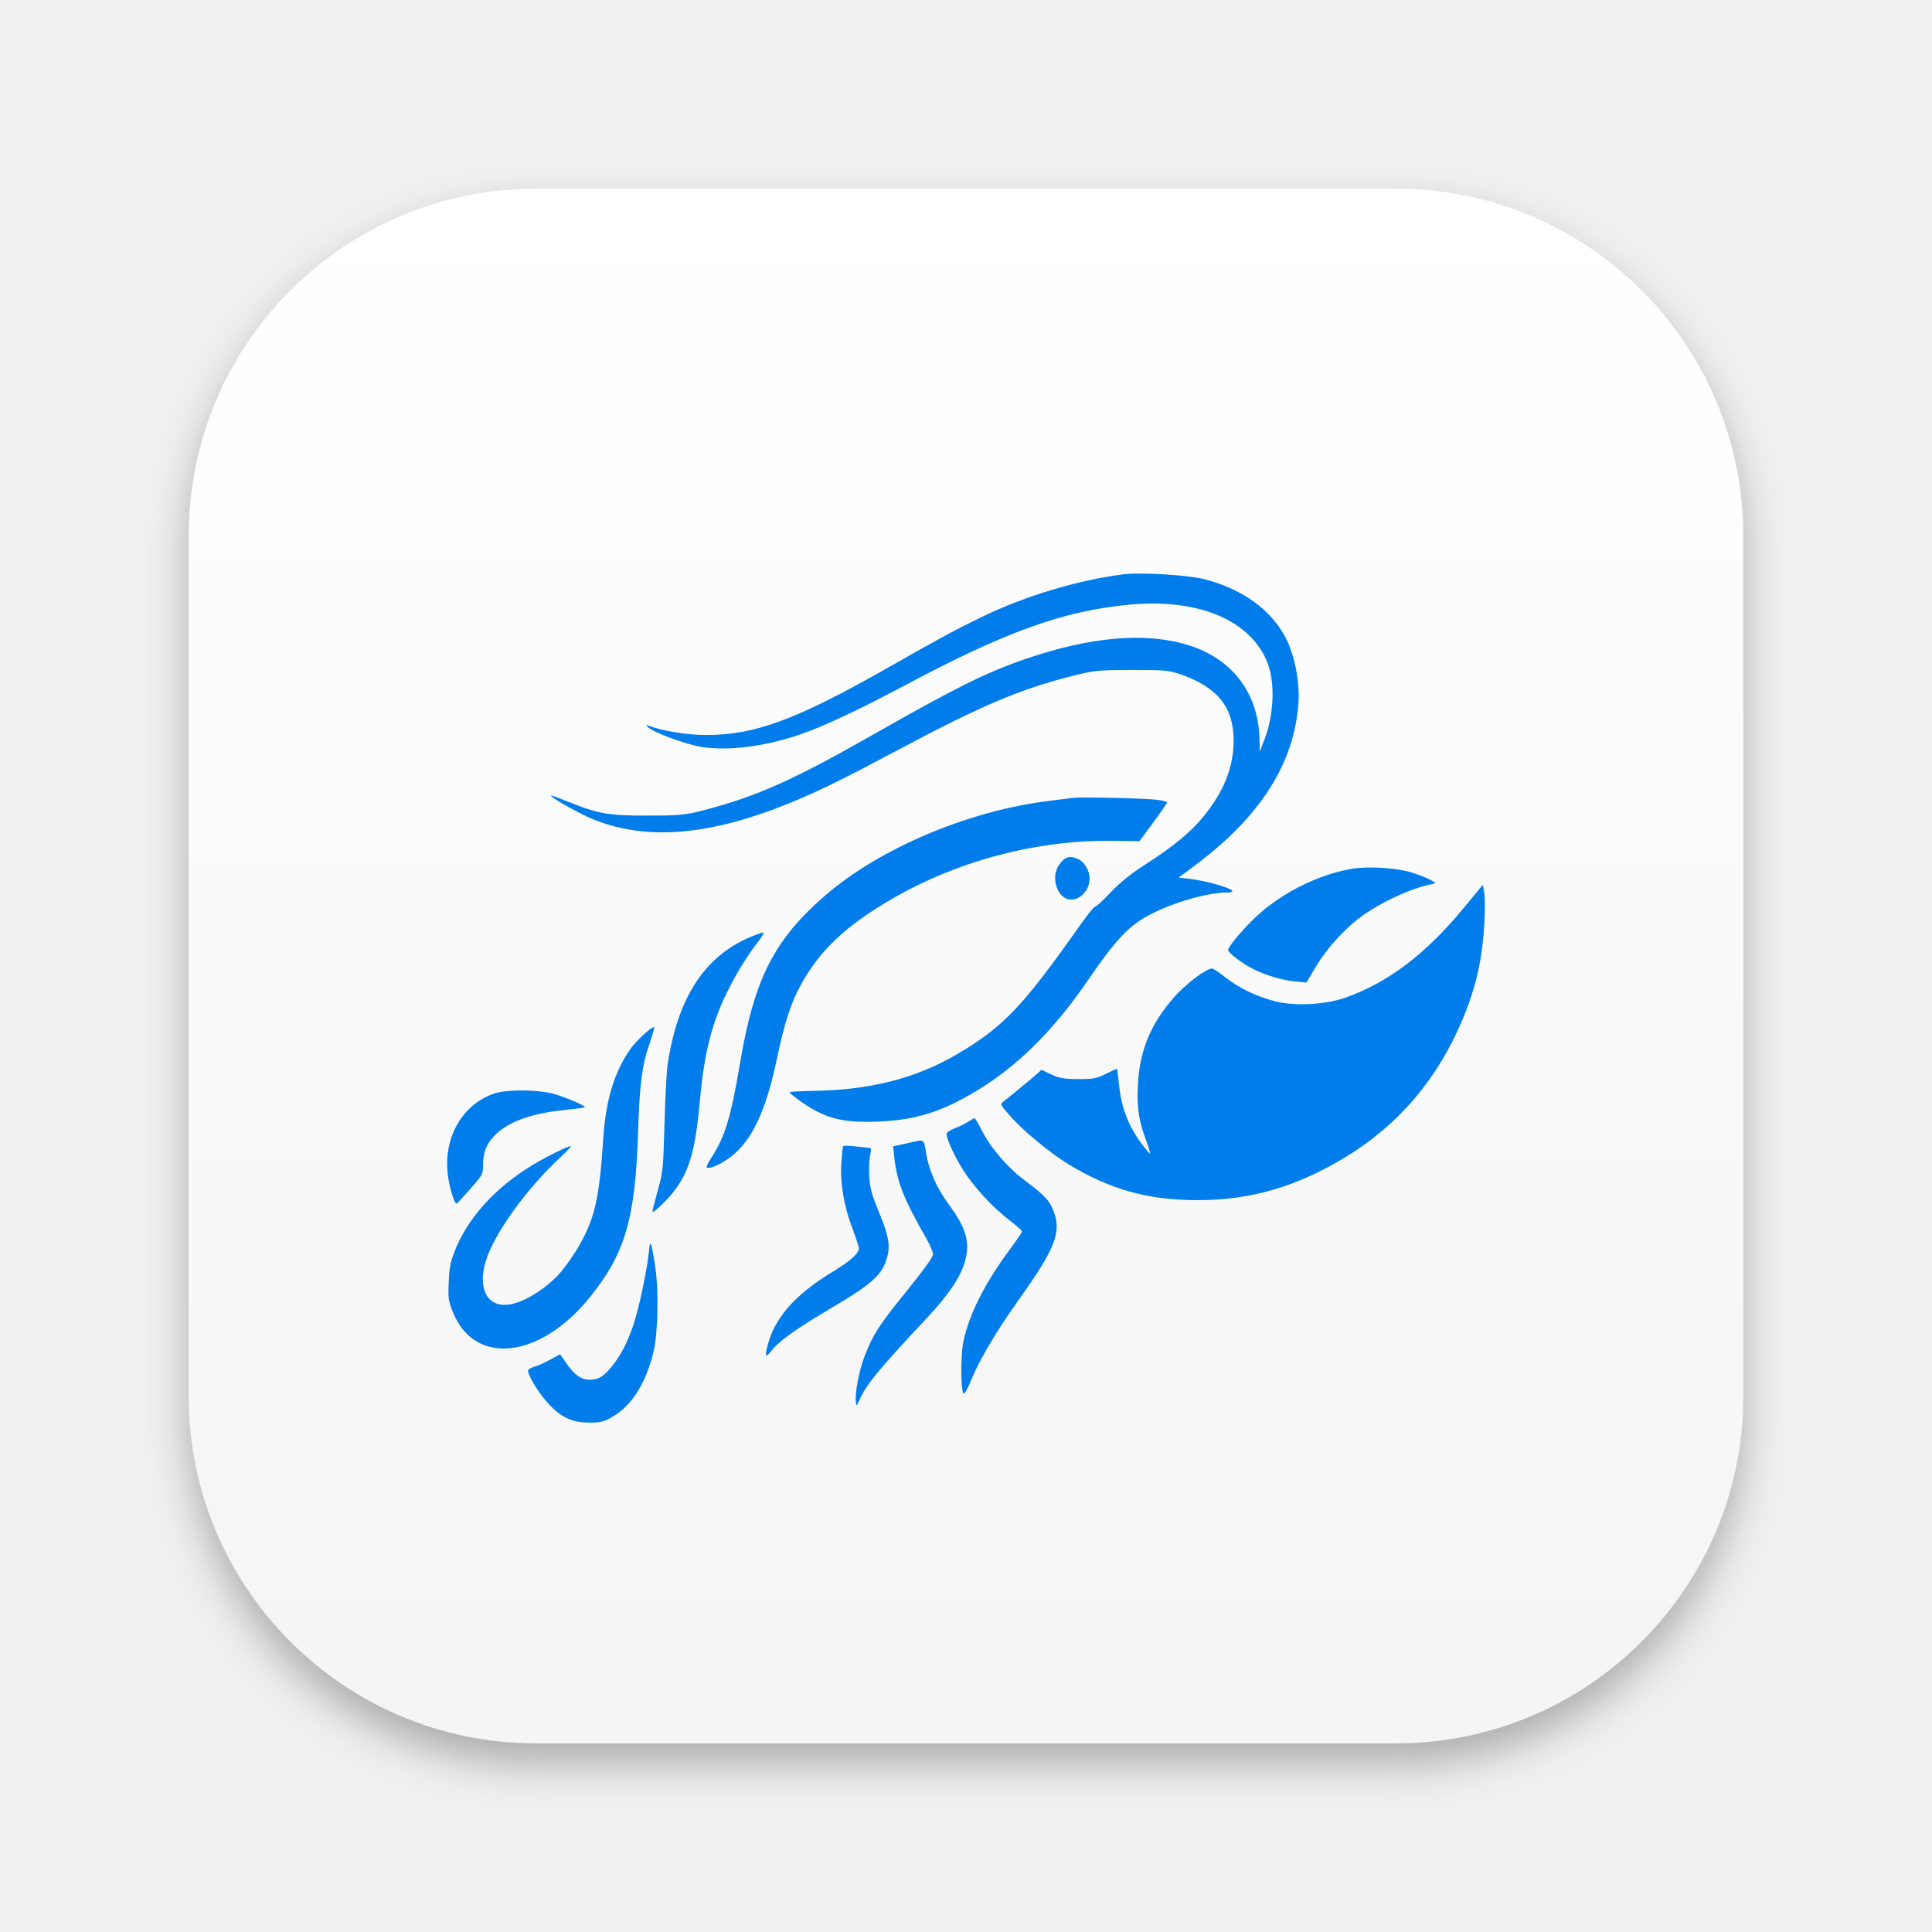
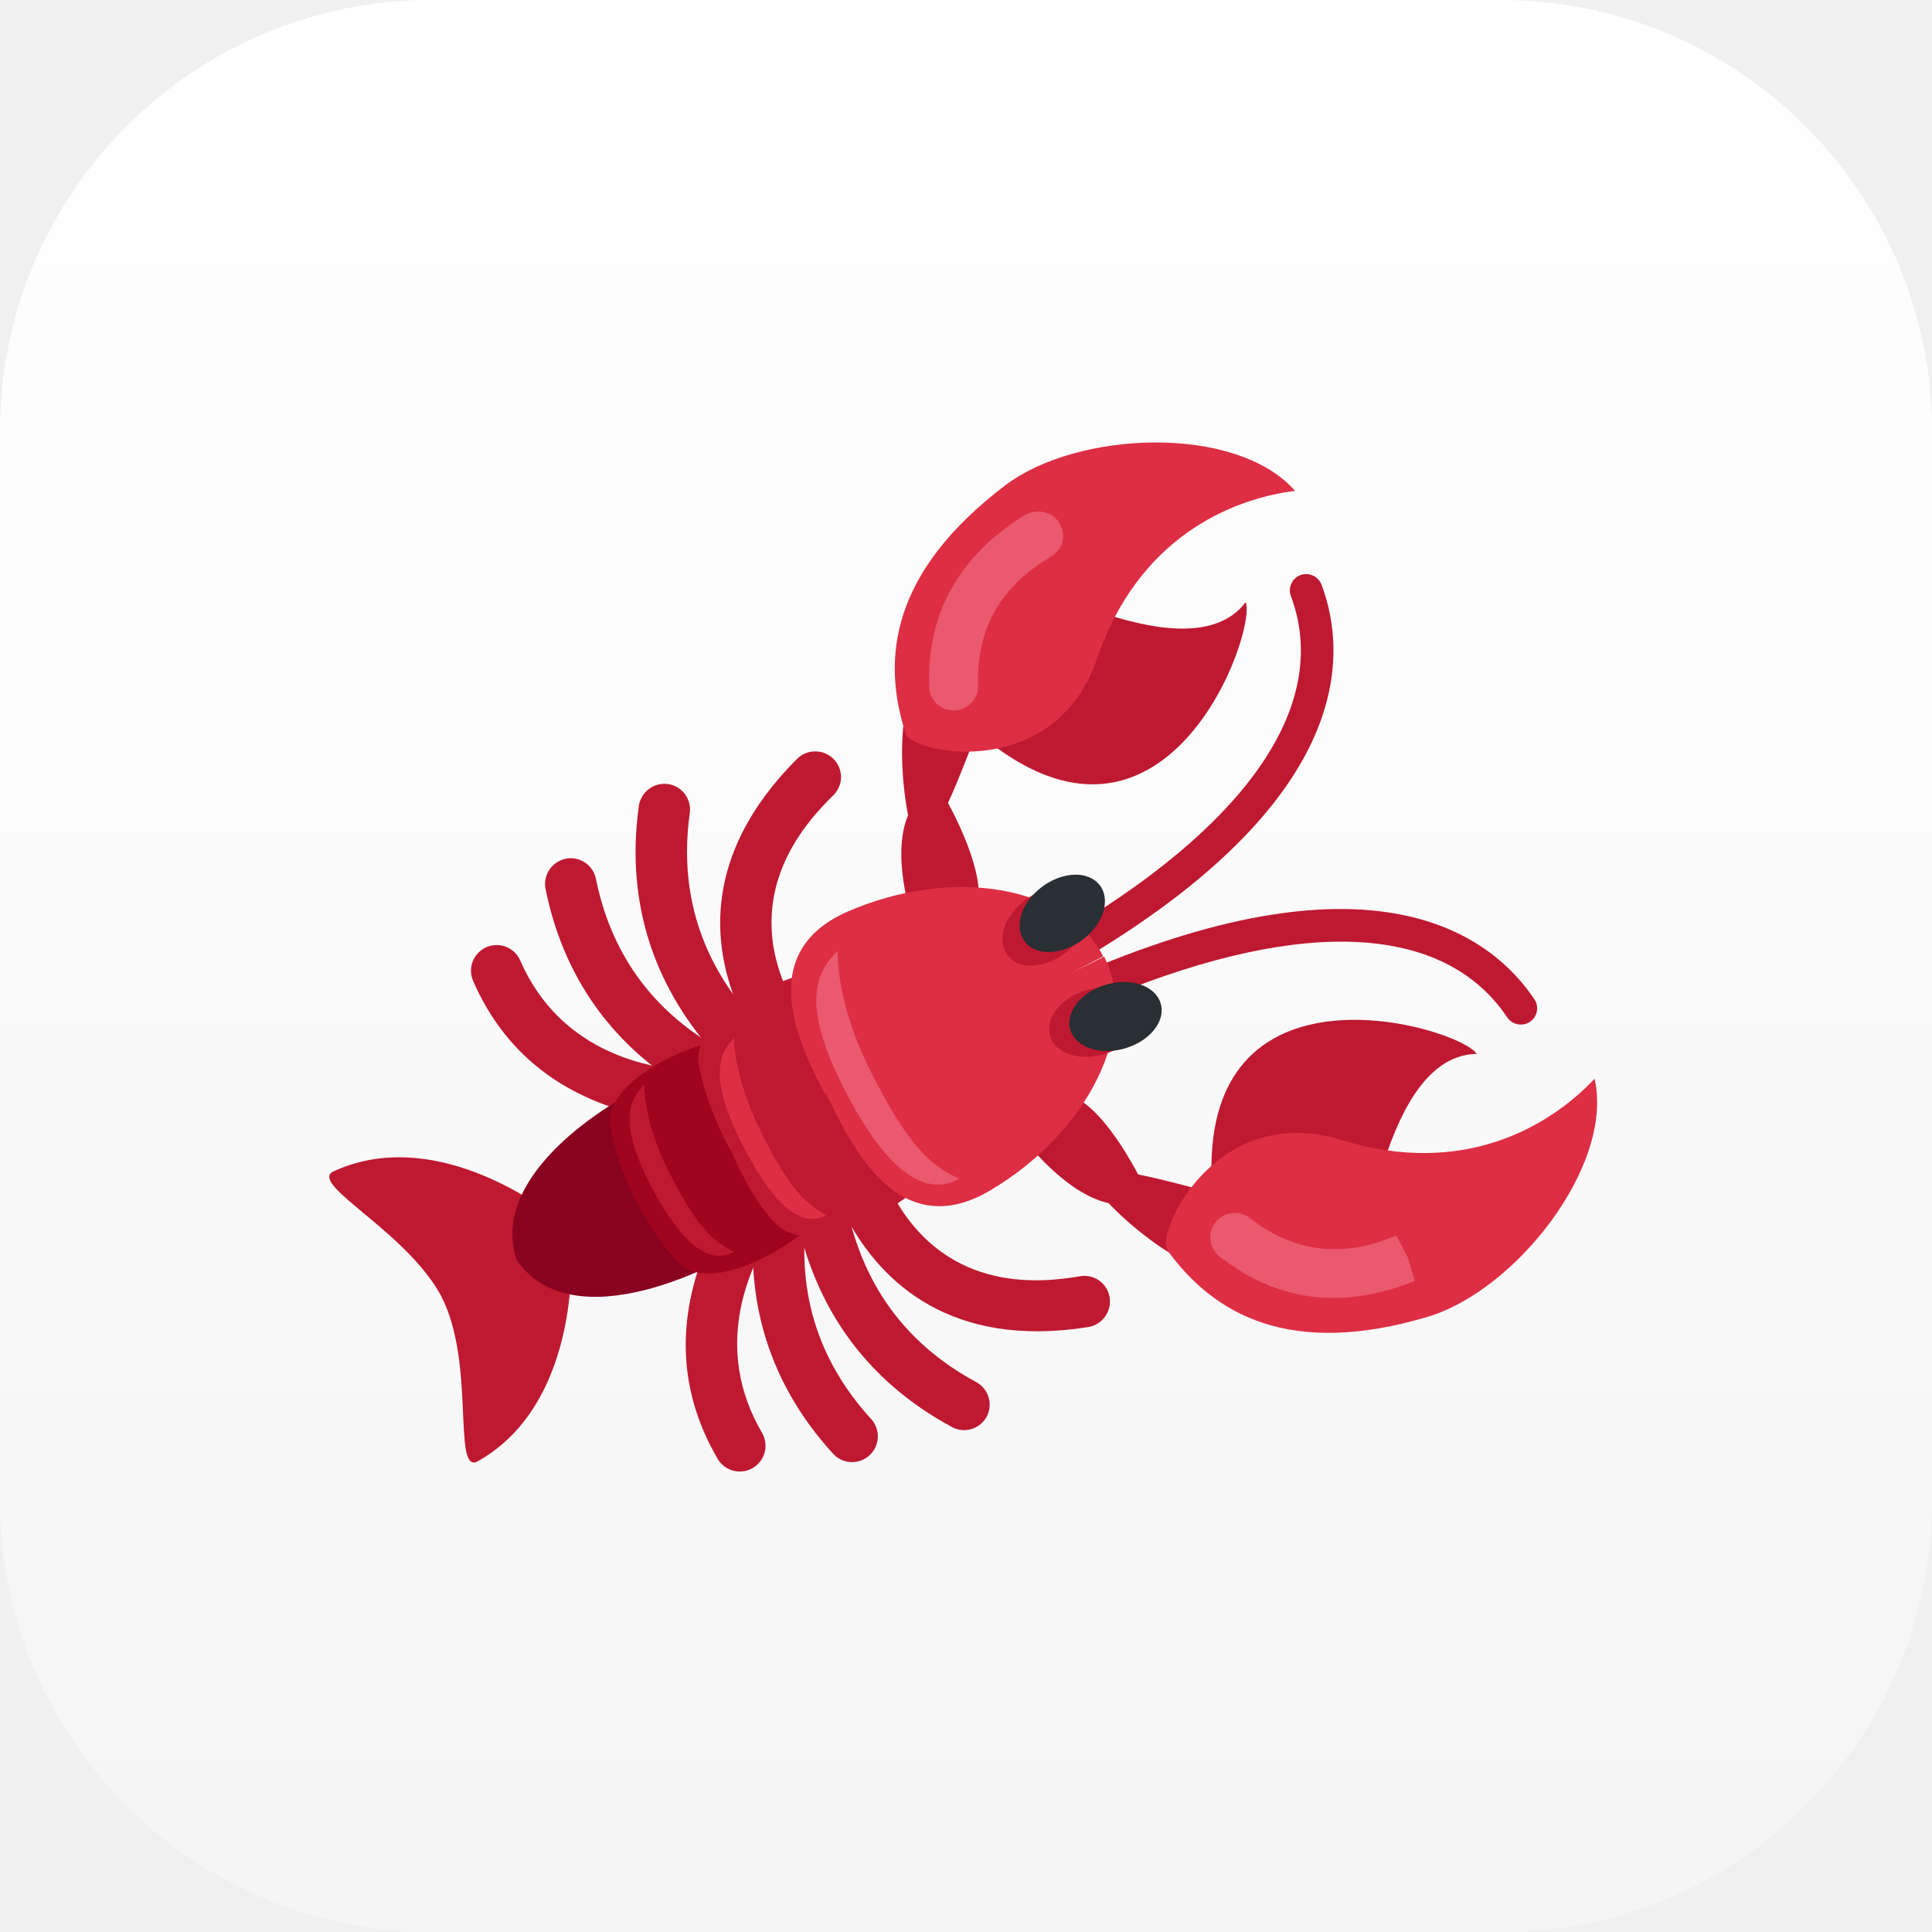
- <svg xmlns="http://www.w3.org/2000/svg" width="1024" height="1024" viewBox="0 0 1024 1024" fill="none">
-   <g filter="url(#filter0_d_159_34)">
-     <rect x="100" y="100" width="824" height="824" rx="184" fill="white" />
-     <rect x="100" y="100" width="824" height="824" rx="184" fill="url(#paint0_linear_159_34)" fill-opacity="0.41" />
+ <svg xmlns="http://www.w3.org/2000/svg" xmlns:xlink="http://www.w3.org/1999/xlink" width="824px" height="824px" viewBox="0 0 824 824" version="1.1">
+   <defs>
+     <linearGradient x1="50%" y1="0%" x2="50%" y2="100%" id="linearGradient-1">
+       <stop stop-color="#000000" stop-opacity="0" offset="0%" />
+       <stop stop-color="#000000" stop-opacity="0.1" offset="100%" />
+     </linearGradient>
+     <rect id="path-2" x="0" y="0" width="550" height="450" />
+   </defs>
+   <g id="页面-1" stroke="none" stroke-width="1" fill="none" fill-rule="evenodd">
+     <g id="icon">
+       <g id="编组" fill-rule="nonzero">
+         <rect id="矩形" fill="#FFFFFF" x="0" y="0" width="824" height="824" rx="184" />
+         <rect id="矩形" fill-opacity="0.41" fill="url(#linearGradient-1)" x="0" y="0" width="824" height="824" rx="184" />
+       </g>
+       <g id="icon-plain" transform="translate(137, 187)">
+         <mask id="mask-3" fill="white">
+           <use xlink:href="#path-2" />
+         </mask>
+         <g id="path-1" />
+         <g id="编组" mask="url(#mask-3)" fill-rule="nonzero">
+           <g transform="translate(299.5209, 261.0386) rotate(29) translate(-299.5209, -261.0386)translate(66.4059, -6.5518)">
+             <path d="M121.567,313.228 L120.824,312.729 C96.962,295.475 71.95,262.905 88.334,205.69 C89.996,199.862 96.054,196.467 101.897,198.09 C104.688,198.869 107.053,200.726 108.47,203.253 C109.886,205.779 110.237,208.764 109.444,211.55 L109.398,211.7 C105.543,225.172 93.803,266.165 133.678,294.999 C138.382,298.465 139.537,305.008 136.305,309.873 C133.073,314.738 126.589,316.214 121.567,313.228 L121.567,313.228 Z M16.039,336.585 C19.624,335.158 23.695,335.722 26.757,338.07 C60.315,363.736 94.605,351.332 105.868,347.271 C111.553,345.211 117.833,348.146 119.895,353.827 C121.962,359.512 118.85,365.662 113.334,367.844 C75.631,381.477 42.015,377.323 13.426,355.451 C10.297,353.054 8.698,349.161 9.239,345.258 C9.779,341.356 12.376,338.043 16.039,336.585 L16.039,336.585 Z" id="形状" fill="#BE1931" />
+             <path d="M103.629,326.561 C108.969,329.114 113.555,330.94 116.957,332.252 L119.337,333.188 C122.972,334.652 127.106,334.049 130.181,331.606 C133.257,329.163 134.806,325.251 134.245,321.343 C133.684,317.436 131.1,314.127 127.464,312.663 L124.91,311.656 C110.467,305.977 76.6,292.711 59.36,247.597 C57.008,242.183 50.85,239.593 45.381,241.718 C39.912,243.842 37.068,249.93 38.926,255.536 C55.18,298.062 84.251,317.276 103.629,326.561 L103.629,326.561 Z" id="路径" fill="#BE1931" />
+             <path d="M105.49,351.089 C111.355,351.718 122.447,352.091 122.447,352.091 C128.484,352.348 133.585,347.639 133.841,341.573 C134.097,335.508 129.411,330.382 123.374,330.125 L120.627,330.02 C105.177,329.496 68.932,328.296 37.869,291.678 C33.892,287.305 27.182,286.885 22.695,290.728 C18.208,294.571 17.558,301.295 21.225,305.934 C50.492,340.432 84.197,348.795 105.49,351.089 L105.49,351.089 Z" id="路径" fill="#BE1931" />
+             <path d="M202.236,366.86 L202.967,367.36 C227.888,383.066 267.439,394.094 314.381,357.425 C319.176,353.692 320.058,346.775 316.354,341.953 C314.589,339.648 311.979,338.144 309.104,337.775 C306.229,337.406 303.327,338.202 301.039,339.987 L300.923,340.103 C289.878,348.735 256.255,375.004 214.615,348.77 C209.643,345.686 203.131,347.062 199.823,351.896 C196.515,356.73 197.577,363.317 202.236,366.86 L202.236,366.86 Z M219.999,473.656 C219.979,469.797 217.94,466.232 214.627,464.268 C178.278,442.699 176.967,406.193 176.526,394.199 C176.426,391.289 175.176,388.538 173.052,386.552 C170.928,384.566 168.104,383.509 165.202,383.612 C159.157,383.845 154.621,389.022 154.644,394.978 C156.094,435.114 172.511,464.791 203.477,483.161 C206.871,485.17 211.079,485.196 214.497,483.23 C217.915,481.263 220.016,477.607 219.999,473.656 Z" id="形状" fill="#BE1931" />
+             <path d="M195.144,389.338 C191.592,386.073 188.172,382.67 184.89,379.137 L183.144,377.288 C180.431,374.475 179.436,370.439 180.533,366.701 C181.631,362.962 184.654,360.088 188.465,359.162 C192.276,358.236 196.295,359.399 199.008,362.212 L200.893,364.199 C211.542,375.428 236.472,401.792 284.527,401.053 C290.36,401.274 295,405.984 295.093,411.777 C295.186,417.571 290.699,422.425 284.877,422.83 C239.591,423.547 210.96,403.791 195.144,389.327 L195.144,389.338 Z" id="路径" fill="#BE1931" />
+             <path d="M172.234,395.893 C169.439,390.668 164.932,380.484 164.932,380.484 C162.424,374.959 164.872,368.449 170.4,365.942 C175.928,363.435 182.442,365.882 184.951,371.406 L186.069,373.92 C192.369,388.119 207.101,421.416 252.728,436.65 C258.316,438.693 261.264,444.809 259.378,450.45 C257.493,456.09 251.459,459.207 245.764,457.483 C202.768,443.121 182.342,414.864 172.234,395.905 L172.234,395.893 Z" id="路径" fill="#BE1931" />
+             <path d="M174.167,87.705 C188.904,84.573 220.038,77.341 223.292,54.411 C233.636,62.703 253.276,178.341 151.935,158.835 C140.65,148.879 174.156,87.717 174.156,87.717 L174.167,87.705 Z M93.164,426.621 C82.24,424.758 27.235,418.551 0.423,455.77 C-4.923,465.435 41.645,462.617 67.945,480.411 L94.849,440.479 L93.164,426.621 Z" id="形状" fill="#BE1931" />
+             <path d="M106.477,437.113 C112.293,446.572 138.629,495.319 114.201,534.107 C107.256,542.682 93.361,497.614 67.037,479.848 L93.007,440.72 L106.477,437.113 Z M117.505,136.835 C107.896,154.379 129.335,193.4 150.354,213.271 C157.822,208.734 152.157,176.88 149.935,158.416 C148.702,148.097 156.682,130.959 135,126.131 C113.317,121.291 117.505,136.835 117.505,136.835 Z" id="形状" fill="#BE1931" />
+             <path d="M152.065,189.789 C144.356,184.71 128.344,203.531 161.15,238.424 C193.956,273.306 186.496,240.43 186.745,227.373 C187.03,210.662 152.065,189.8 152.065,189.8 L152.065,189.789 Z" id="路径" fill="#BE1931" />
+             <path d="M104.888,351.917 C95.166,361.809 56.22,422.805 87.786,450.917 L141.665,370.368 L104.888,351.917 L104.888,351.917 Z" id="路径" fill="#89021F" />
+             <path d="M390.329,233.295 C387.692,218.414 382.712,186.739 402.867,175.144 C391.231,168.618 275.902,193.627 332.324,280.574 C345.871,287.356 390.329,233.295 390.329,233.295 L390.329,233.295 Z" id="路径" fill="#BE1931" />
+             <path d="M365.002,303.482 C352.376,318.911 308.359,313.633 282.192,301.603 C283.605,293.006 315.124,286.371 332.997,281.533 C342.982,278.83 355.84,265.06 368.373,283.308 C380.918,301.556 365.002,303.494 365.002,303.494 L365.002,303.482 Z" id="路径" fill="#BE1931" />
+             <path d="M305.048,292.53 C312.697,297.53 300.918,318.633 255.918,302.28 C210.918,285.916 244.621,280.495 256.812,275.495 C272.428,269.097 305.06,292.541 305.06,292.541 L305.048,292.53 Z" id="路径" fill="#BE1931" />
+             <path d="M451.997,160.04 C477.286,188.341 466.353,255.387 438.973,283.338 C396.234,326.964 358.984,326.895 327.797,312.232 C319.574,305.734 316.794,246.373 370.198,235.228 C423.602,224.083 445.082,187.071 451.997,160.04 L451.997,160.04 Z" id="路径" fill="#DD2E44" />
+             <path d="M228.951,219.329 C225.923,217.294 224.981,213.29 226.787,210.133 C270.761,133.072 275.053,73.636 238.88,42.762 C236.985,41.143 236.105,38.642 236.57,36.203 C237.036,33.764 238.777,31.757 241.137,30.938 C243.498,30.118 246.119,30.611 248.014,32.231 C272.234,52.887 303.249,104.358 238.974,216.996 C237.062,220.336 232.788,221.51 229.419,219.62 L228.951,219.329 L228.951,219.329 Z M245.418,230.36 L244.95,230.035 C243.495,228.885 242.562,227.207 242.355,225.373 C242.149,223.539 242.687,221.698 243.85,220.258 C325.025,118.953 384.716,128.265 413.077,142.837 C414.731,143.679 415.978,145.142 416.543,146.901 C417.107,148.66 416.941,150.57 416.082,152.207 C414.301,155.619 410.072,156.954 406.633,155.191 C364.262,133.42 310.348,159.603 254.809,228.92 C252.538,231.762 248.446,232.389 245.418,230.36 L245.418,230.36 Z" id="形状" fill="#BE1931" />
+             <path d="M157.503,347.433 C149.83,359.037 132.193,386.199 120.305,404.201 C113.755,399.686 103.47,392.328 94.881,381.601 C81.322,364.64 112.174,327.582 123.982,322.201 L157.503,347.433 Z" id="路径" fill="#A0041E" />
+             <path d="M187.237,303.191 C178.499,315.996 158.423,345.951 144.883,365.812 C137.27,360.714 125.299,352.44 115.261,340.435 C99.402,321.442 134.623,280.653 148.21,274.812 L187.237,303.203 L187.237,303.191 Z" id="路径" fill="#BE1931" />
+             <path d="M243.37,216.013 C226.547,241.111 178.139,320.286 172.905,328.096 C156.847,317.185 109.365,290.583 138.808,252.127 C168.24,213.681 215.27,196.919 243.381,216.013 L243.37,216.013 Z" id="路径" fill="#DD2E44" />
+             <path d="M170.64,396.249 C165.085,409.156 125.57,469.662 87.319,450.482 L139.413,368.507 L170.64,396.249 Z" id="路径" fill="#89021F" />
+             <path d="M155.794,346.597 C147.976,358.09 128.022,383.634 115.91,401.459 C122.585,405.915 134.849,413.866 148.035,417.94 C168.887,424.375 191.42,381.748 191.91,368.681 L155.794,346.609 L155.794,346.597 Z" id="路径" fill="#A0041E" />
+             <path d="M184.029,303.095 C175.262,315.94 154.435,342.918 140.85,362.842 C148.488,367.945 160.96,378.585 176.014,383.304 C199.823,390.79 224.972,343.06 225.372,328.367 L184.029,303.095 Z" id="路径" fill="#BE1931" />
+             <path d="M243.769,215.877 C226.873,240.896 172.606,316.012 167.351,323.798 C183.478,334.675 225.106,368.421 249.629,326.68 C274.164,284.938 271.989,234.911 243.769,215.877 Z M218.699,2.684 C183.083,-10.099 125.06,25.019 109.374,60.706 C84.886,116.415 98.828,150.766 124.002,174.077 C133.095,179.225 189.083,159.644 179.525,106.212 C169.955,52.769 196.234,19.15 218.699,2.672 L218.699,2.684 Z" id="形状" fill="#DD2E44" />
+             <path d="M223.692,198.647 C216.464,195.425 207.082,201.087 202.589,211.221 C198.095,221.354 200.202,232.13 207.442,235.352 C214.566,238.527 223.948,232.877 228.441,222.743 C232.923,212.598 230.828,201.823 223.692,198.647 Z M243.806,232.375 C236.124,240.348 234.401,251.182 240.081,256.704 C245.68,262.144 256.436,260.078 264.13,252.116 C271.813,244.143 273.547,233.297 267.936,227.857 C262.256,222.335 251.5,224.413 243.806,232.375 L243.806,232.375 Z" id="形状" fill="#BE1931" />
+             <path d="M227.451,190.198 C220.166,186.995 210.711,192.612 206.183,202.696 C201.666,212.77 203.778,223.47 211.074,226.684 C218.254,229.841 227.709,224.212 232.237,214.139 C236.765,204.066 234.642,193.354 227.451,190.198 Z M250.173,226.081 C242.431,234.007 240.695,244.788 246.419,250.277 C252.074,255.685 262.901,253.631 270.655,245.705 C278.398,237.79 280.146,227.021 274.491,221.601 C268.767,216.112 257.927,218.178 250.173,226.092 L250.173,226.081 Z" id="形状" fill="#292F33" />
+             <path d="M143.203,268.777 C139.876,280.681 139.32,295.47 173.833,318.767 C197.927,335.04 224.56,346.735 235.732,328.642 C221.651,330.125 208.323,325.837 181.355,307.64 C152.59,288.214 143.203,268.777 143.203,268.777 Z" id="路径" fill="#EA596E" />
+             <path d="M122.508,322.752 C120.409,331.355 120.455,342.18 147.04,360.368 C165.586,373.051 185.909,382.497 193.694,369.58 C183.198,370.211 173.083,366.657 152.323,352.443 C130.178,337.27 122.508,322.752 122.508,322.752 Z" id="路径" fill="#DD2E44" />
+             <path d="M98.744,358.786 C96.465,367.222 96.219,377.754 121.606,394.74 C139.325,406.593 158.844,415.237 166.78,402.468 C156.542,403.36 146.794,400.151 126.959,386.884 C105.804,372.725 98.744,358.786 98.744,358.786 L98.744,358.786 Z" id="路径" fill="#BE1931" />
+             <path d="M125.865,154.761 C124.603,153.909 123.545,152.789 122.767,151.482 C106.709,124.81 106.709,96.65 122.767,67.816 C125.562,62.782 132.165,60.515 137.207,63.305 C142.272,66.107 144.345,72.002 141.562,77.036 L141.038,77.966 C136.031,86.965 122.721,110.87 140.689,140.727 C143.169,144.927 142.416,150.281 138.872,153.636 C135.328,156.991 129.933,157.457 125.865,154.761 L125.865,154.761 Z M344.79,302.303 C340.695,299.574 339.062,294.362 340.868,289.79 C342.674,285.217 347.431,282.521 352.289,283.317 C386.758,288.781 403.969,267.528 410.444,259.517 L419.224,265.296 L426.723,272.655 C405.937,298.292 379.794,308.826 349.005,303.931 C347.495,303.712 346.054,303.156 344.79,302.303 L344.79,302.303 Z" id="形状" fill="#EA596E" />
+           </g>
+         </g>
+       </g>
+     </g>
  </g>
-   <path fill-rule="evenodd" clip-rule="evenodd" d="M343.869 663.994C344.41 658.75 344.631 658.176 345.283 660.313C345.709 661.705 346.675 667.17 347.432 672.459C349.133 684.352 348.666 706.564 346.521 715.863C342.718 732.344 335.165 744.64 325.195 750.574C319.973 753.681 318.607 754.034 311.939 753.997C302.719 753.947 296.746 750.958 289.676 742.859C284.462 736.886 279.16 727.727 279.981 726.114C280.266 725.555 281.773 724.766 283.329 724.361C284.886 723.955 288.571 722.307 291.518 720.698L296.878 717.771L300.147 722.509C304.477 728.781 308.027 731.276 312.632 731.281C317.322 731.286 320.12 729.532 324.719 723.698C329.284 717.908 332.457 711.703 335.698 702.234C338.527 693.967 342.877 673.611 343.869 663.994ZM483.175 605.427C489.885 603.885 489.679 603.742 490.765 610.663C492.253 620.154 496.224 629.272 502.737 638.157C512.025 650.826 514.183 658.104 511.6 668.051C509.463 676.278 503.081 685.93 491.802 697.994C465.023 726.633 459.247 733.657 455.458 742.192C454.032 745.401 453.941 745.448 453.645 743.117C453.038 738.35 455.396 726.01 458.33 718.594C462.952 706.913 465.899 702.368 480.719 684.064C489.388 673.358 494.532 666.204 494.532 664.857C494.532 663.676 493.08 660.162 491.307 657.047C478.782 635.065 475.431 626.574 473.953 613.075L473.354 607.61L476.299 606.97C477.919 606.618 481.012 605.923 483.175 605.427ZM516.53 592.697C516.855 592.672 518.526 595.451 520.243 598.874C525.003 608.366 534.056 618.897 543.459 625.884C553.499 633.343 556.287 636.326 558.402 641.861C562.76 653.261 559.344 661.795 539.051 690.202C528.581 704.86 519.178 720.712 515.124 730.54C512.555 736.772 511.054 739.395 510.585 738.477C509.142 735.648 509.153 718.152 510.604 711.13C513.582 696.719 521.893 680.248 535.41 661.968C538.854 657.312 541.68 653.142 541.691 652.7C541.703 652.26 538.86 649.699 535.377 647.01C527.14 640.65 519.539 632.782 512.973 623.823C507.503 616.358 501.059 603.046 501.794 600.727C502.025 599.998 503.926 598.782 506.018 598.026C508.11 597.27 511.198 595.771 512.88 594.697C514.562 593.622 516.204 592.723 516.53 592.697ZM446.853 607.591C447.063 607.179 450.113 607.191 453.629 607.617C457.144 608.044 460.48 608.423 461.043 608.459C461.802 608.508 461.832 609.546 461.157 612.493C460.658 614.677 460.474 619.795 460.749 623.869C461.168 630.066 462.042 633.198 466.096 643.017C471.665 656.506 472.252 661.728 469.086 669.652C466.266 676.708 460.083 681.827 440.364 693.432C422.352 704.033 412.898 710.784 408.978 715.849C406.067 719.609 405.399 719.282 406.46 714.617C410.009 699.006 420.909 686.398 441.752 673.797C450.474 668.524 455.217 664.265 455.217 661.706C455.217 660.793 453.628 655.865 451.685 650.758C447.259 639.118 445.202 626.727 445.935 616.105C446.229 611.835 446.642 608.005 446.853 607.591ZM334.258 555.811C337.405 551.378 345.974 543.578 346.714 544.473C346.916 544.717 345.889 548.395 344.434 552.645C340.208 564.977 339.03 573.994 338.168 600.625C336.702 645.881 331.351 664.241 312.927 687.225C286.536 720.148 251.762 724.218 240.187 695.74C237.621 689.423 237.475 688.445 237.82 679.704C238.124 671.999 238.674 669.139 241.013 663.085C247.647 645.912 262.384 629.573 281.99 617.653C288.93 613.432 300.927 607.467 302.475 607.466C303.015 607.466 300.892 609.817 297.758 612.692C279.338 629.582 261.593 654.203 257.356 668.748C252.888 684.086 259.02 693.876 271.394 691.165C278.912 689.518 289.558 682.718 296.401 675.19C299.632 671.636 304.628 664.47 307.503 659.263C315.457 644.86 317.686 634.642 319.769 603.039C321.092 582.96 325.742 567.804 334.258 555.811ZM404.451 494.252C405.121 494.24 403.727 496.731 401.352 499.786C392.015 511.801 382.734 529.251 378.334 543.071C374.594 554.817 372.487 566.392 370.896 583.908C368.545 609.818 365.301 620.995 357.057 631.594C353.392 636.306 347.026 642.39 345.761 642.39C345.606 642.39 346.828 637.509 348.477 631.542C351.425 620.87 351.485 620.29 352.195 595.567C352.592 581.747 353.33 567.677 353.836 564.301C359.128 528.948 373.252 507.096 397.516 496.719C400.66 495.375 403.781 494.265 404.451 494.252ZM262.352 579.469C268.604 577.43 284.255 577.449 292.475 579.505C298.626 581.044 310.63 586.114 309.981 586.9C309.826 587.085 304.705 587.758 298.6 588.395C280.918 590.239 268.743 594.822 261.744 602.265C257.684 606.584 256.017 611.043 256.017 617.585C256.017 622.32 255.795 622.734 249.348 630.055C245.679 634.219 242.414 637.756 242.091 637.912C241.09 638.394 238.724 631.322 237.628 624.576C234.285 603.992 244.542 585.278 262.352 579.469ZM786.636 472.877C787.037 475.017 787.12 481.705 786.82 487.739C785.825 507.763 782.594 522.441 775.312 540.004C762.271 571.455 741.492 596 713.391 613.148C687.364 629.029 662.762 636.176 634.369 636.101C608.24 636.033 588.273 630.449 566.297 617.066C556.678 611.207 542.306 599.342 535.596 591.718C530.326 585.732 530.039 585.177 531.614 584.03C533.874 582.382 546.418 572.028 549.538 569.234L552.014 567.017L557.129 569.459C561.299 571.451 563.937 571.907 571.417 571.932C579.432 571.959 581.303 571.604 586.228 569.116C589.324 567.551 591.953 566.383 592.072 566.52C592.187 566.658 592.694 570.81 593.197 575.743C594.329 586.814 598.186 596.873 604.671 605.663C607.16 609.037 609.349 611.611 609.536 611.386C609.721 611.158 608.744 607.922 607.362 604.194C603.584 593.993 602.589 587.429 603.068 575.858C603.833 557.417 609.522 543.299 622.01 528.848C628.139 521.755 639.386 513.23 642.521 513.301C643.057 513.314 646.199 515.446 649.504 518.039C656.865 523.815 666.468 528.402 676.208 530.791C686.826 533.398 702.755 532.495 713.391 528.683C736.016 520.572 755.808 505.523 775.859 481.183L785.906 468.985L786.636 472.877ZM568.796 422.881C572.993 422.3 608.352 423.163 614.009 423.986C616.532 424.353 618.593 424.95 618.589 425.312C618.584 425.676 615.29 430.443 611.269 435.907L603.955 445.842L590.088 445.653C549.231 445.094 506.692 456.422 471.38 477.264C447.68 491.252 434.418 503.898 424.413 522.05C419.308 531.312 415.711 542.374 411.951 560.372C406.084 588.453 398.807 604.169 387.615 612.931C382.642 616.824 376.562 619.627 374.711 618.88C374.232 618.686 375.083 616.634 376.603 614.32C384.232 602.693 387.273 592.8 392.241 563.447C399.812 518.715 410.187 498.253 437.199 474.778C466.07 449.687 513.393 429.671 556.127 424.474C561.413 423.832 567.114 423.115 568.796 422.881ZM595.443 304.387C604.387 303.254 629.69 304.762 638.194 306.936C660.596 312.661 677.009 325.671 683.633 342.956C686.988 351.71 688.804 363.087 688.252 371.89C686.221 404.307 668.183 432.777 633.147 458.861L624.729 465.127L631.492 465.94C639.097 466.853 651.697 470.406 653.021 472.009C653.601 472.711 652.553 473.065 649.9 473.065C640.12 473.065 621.869 478.333 609.755 484.652C598.207 490.676 591.766 497.519 575.837 520.687C558.346 546.128 539.37 564.934 518.25 577.756C499.276 589.278 485.717 593.579 465.638 594.447C446.118 595.291 436.571 592.688 423.108 582.855C420.586 581.011 418.523 579.247 418.524 578.934C418.526 578.62 424.172 578.284 431.07 578.188C461.093 577.767 485.427 571.57 507.201 558.8C531.614 544.483 542.107 533.498 572.168 490.79C576.162 485.115 579.928 480.472 580.534 480.472C581.142 480.47 584.744 477.152 588.54 473.095C593.185 468.131 599.015 463.406 606.364 458.652C622.493 448.215 631.165 441.061 638.139 432.437C648.815 419.237 653.843 406.455 653.85 392.501C653.858 374.907 645.401 364.322 625.847 357.457C619.671 355.29 617.234 355.069 599.812 355.104C581.641 355.14 579.875 355.325 567.485 358.491C540.309 365.435 519.505 374.288 476.486 397.218C447.973 412.417 434.153 419.224 419.858 425.108C376.695 442.872 343.054 445.82 314.586 434.33C306.865 431.214 291.386 422.468 292.084 421.616C292.204 421.472 296.227 422.938 301.024 424.875C317.115 431.374 322.554 432.325 343.385 432.28C360.36 432.241 363.221 431.965 373.091 429.409C401.001 422.18 420.449 413.467 463.954 388.701C506.411 364.533 522.968 356.325 543.459 349.295C578.142 337.396 607.189 334.921 629.83 341.934C653.448 349.252 667.281 367.805 667.598 392.593L667.673 398.455L670.136 392.106C675.124 379.243 675.908 362.559 672.021 351.976C663.565 328.948 635.43 316.937 598.308 320.506C563.525 323.85 533.183 334.758 480.117 362.991C458.584 374.448 441.605 382.598 429.443 387.316C409.297 395.13 387.362 398.39 371.78 395.886C363.561 394.565 346.345 388.245 343.644 385.557C342.137 384.058 342.138 384.02 343.664 384.607C350.988 387.419 363.995 389.55 373.975 389.57C400.135 389.624 422.079 381.507 470.943 353.705C498.56 337.992 506.35 333.786 520.63 326.873C543.36 315.871 571.453 307.428 595.443 304.387ZM716.886 460.435C725.345 459.046 740.296 459.991 748.086 462.404C751.665 463.513 756.136 465.256 758.019 466.279C761.208 468.009 761.293 468.165 759.259 468.546C747.715 470.714 730.468 478.811 719.814 487.067C711.594 493.436 702.822 503.34 697.507 512.251L692.422 520.776L686.191 520.169C679.333 519.501 670.252 516.734 663.557 513.269C658.127 510.459 650.923 504.927 650.922 503.567C650.922 501.456 660.91 489.962 668.235 483.641C681.798 471.938 700.162 463.179 716.886 460.435ZM561.053 458.832C564.137 454.083 567.154 453.156 571.824 455.519C574.897 457.075 577.532 461.755 577.532 465.657C577.532 472.25 571.658 477.938 566.212 476.619C560.014 475.117 557.07 464.966 561.053 458.832Z" fill="#007DEB" />
-   <defs>
-     <filter id="filter0_d_159_34" x="78" y="89" width="868" height="868" filterUnits="userSpaceOnUse" color-interpolation-filters="sRGB">
-       <feFlood flood-opacity="0" result="BackgroundImageFix" />
-       <feColorMatrix in="SourceAlpha" type="matrix" values="0 0 0 0 0 0 0 0 0 0 0 0 0 0 0 0 0 0 127 0" result="hardAlpha" />
-       <feOffset dy="11" />
-       <feGaussianBlur stdDeviation="11" />
-       <feColorMatrix type="matrix" values="0 0 0 0 0 0 0 0 0 0 0 0 0 0 0 0 0 0 0.28 0" />
-       <feBlend mode="normal" in2="BackgroundImageFix" result="effect1_dropShadow_159_34" />
-       <feBlend mode="normal" in="SourceGraphic" in2="effect1_dropShadow_159_34" result="shape" />
-     </filter>
-     <linearGradient id="paint0_linear_159_34" x1="512" y1="100" x2="512" y2="924" gradientUnits="userSpaceOnUse">
-       <stop stop-opacity="0" />
-       <stop offset="1" stop-opacity="0.1" />
-     </linearGradient>
-   </defs>
</svg>
